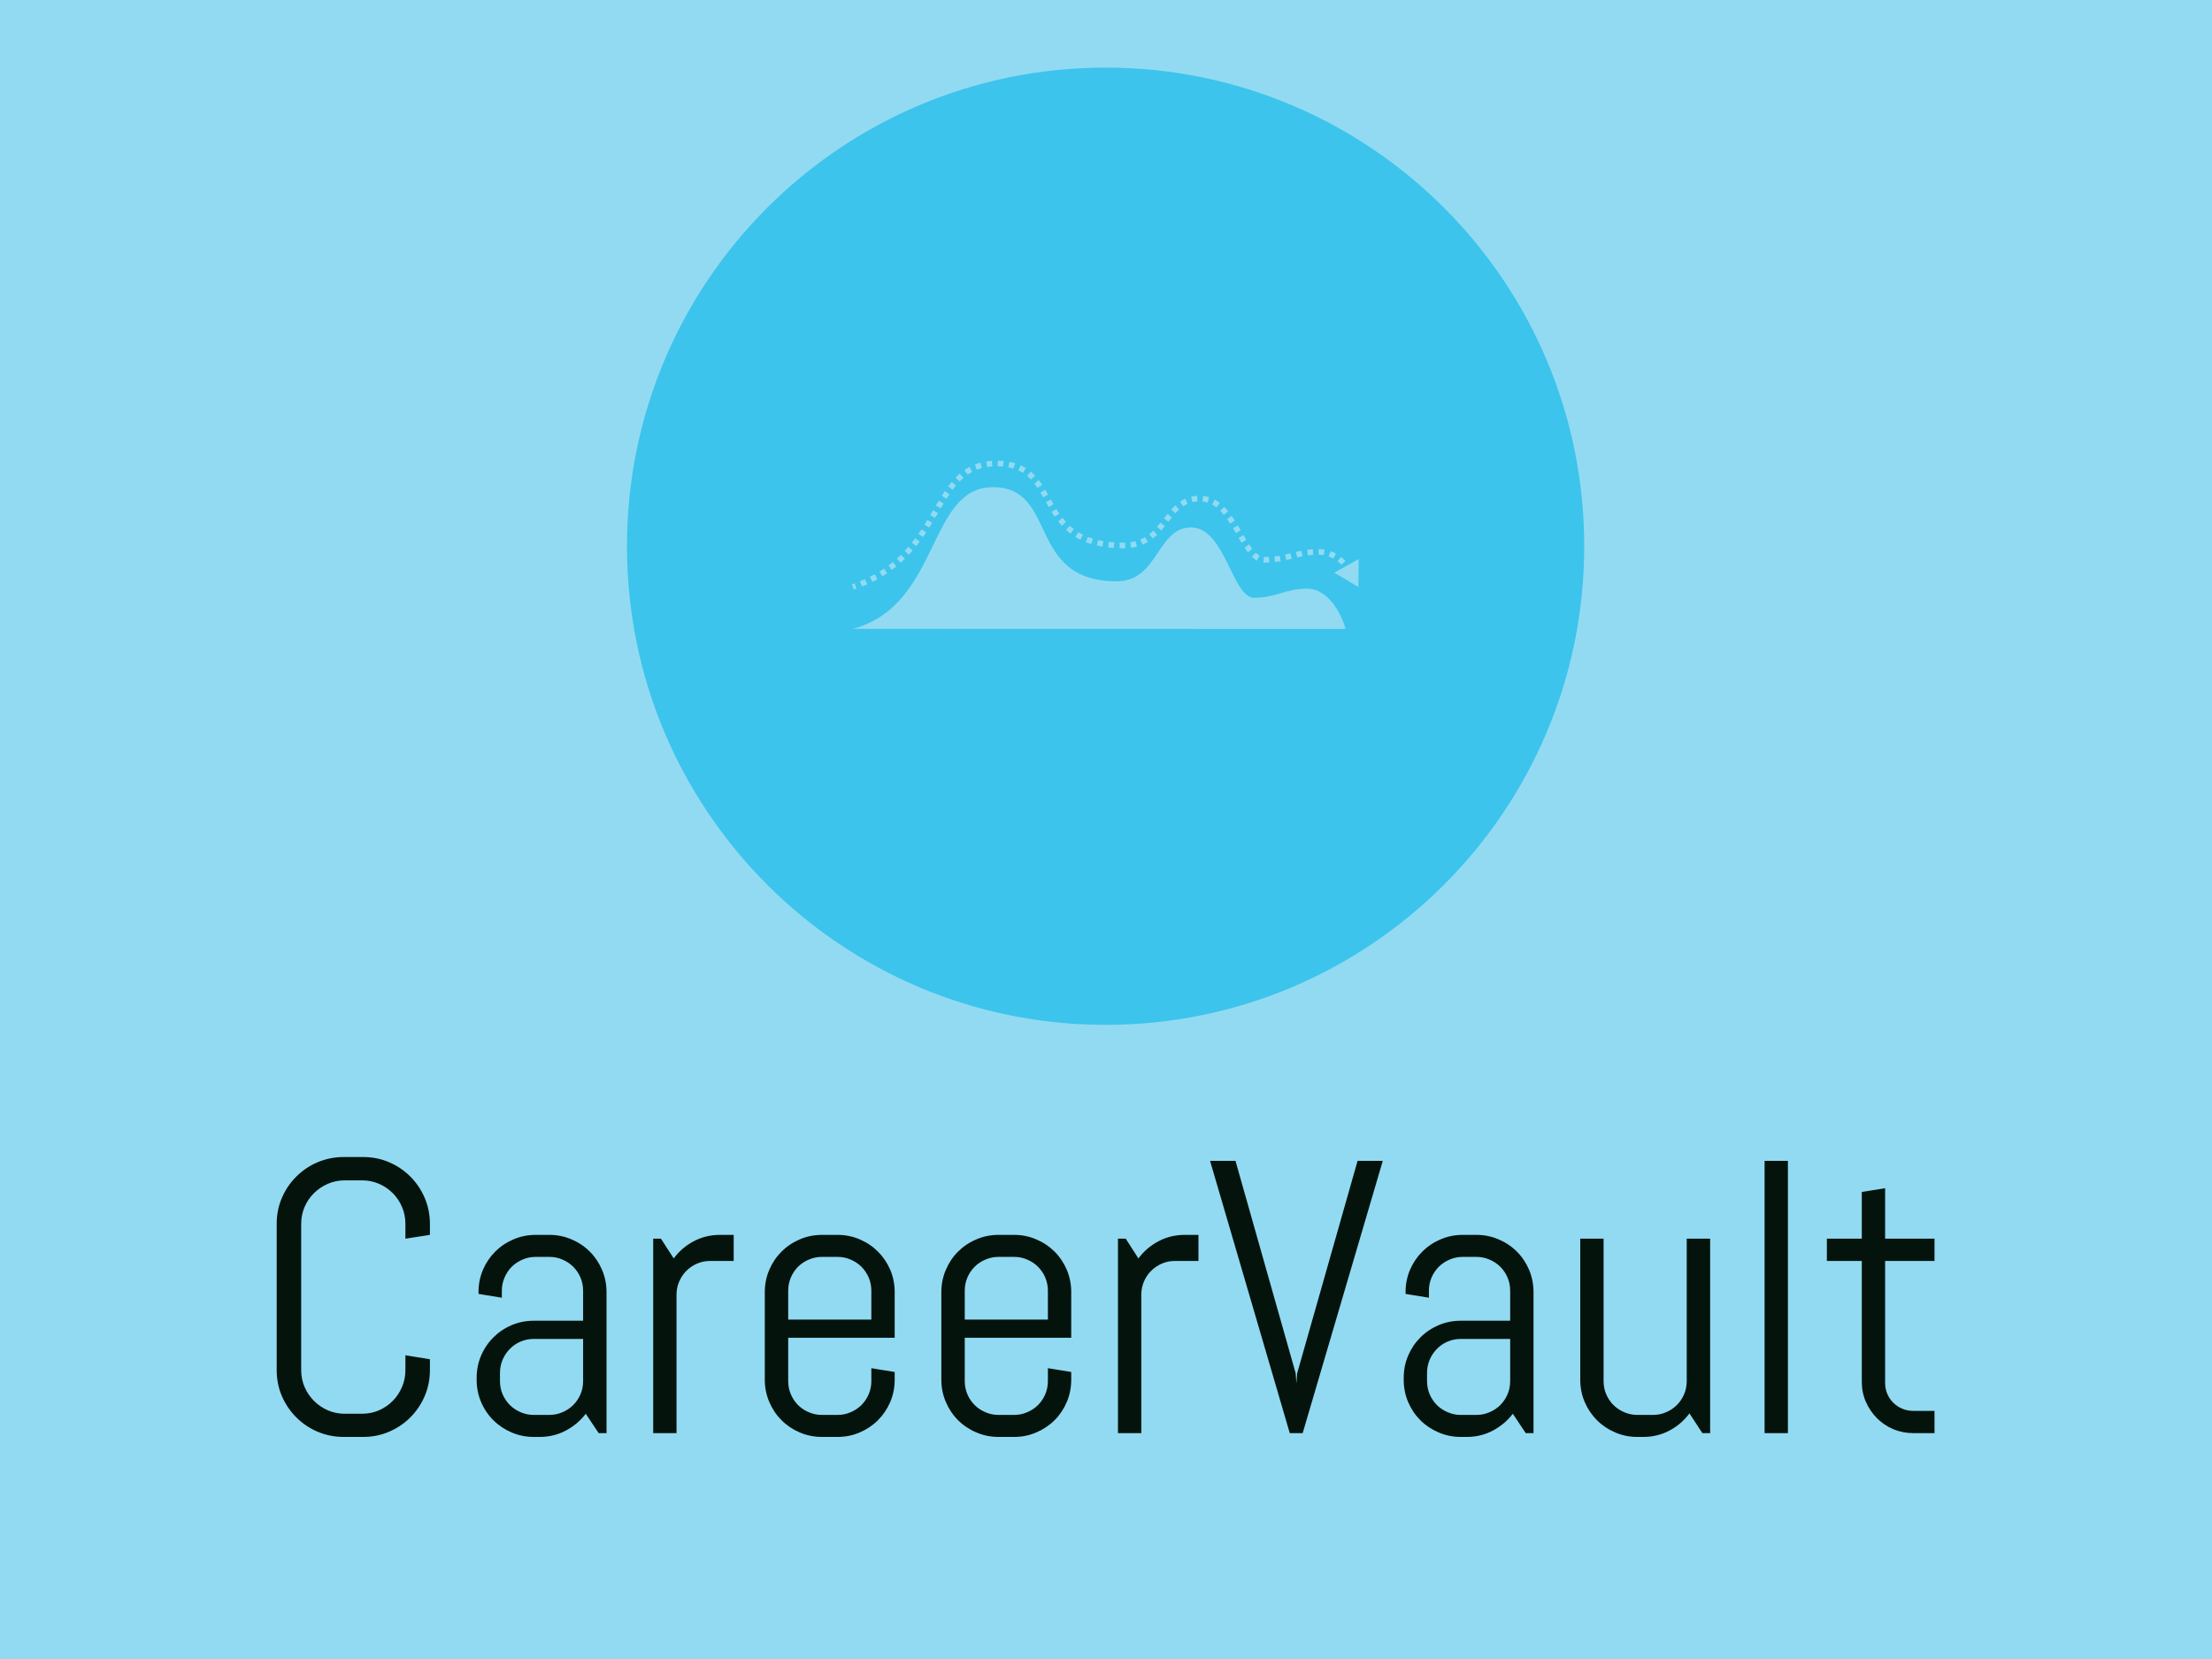
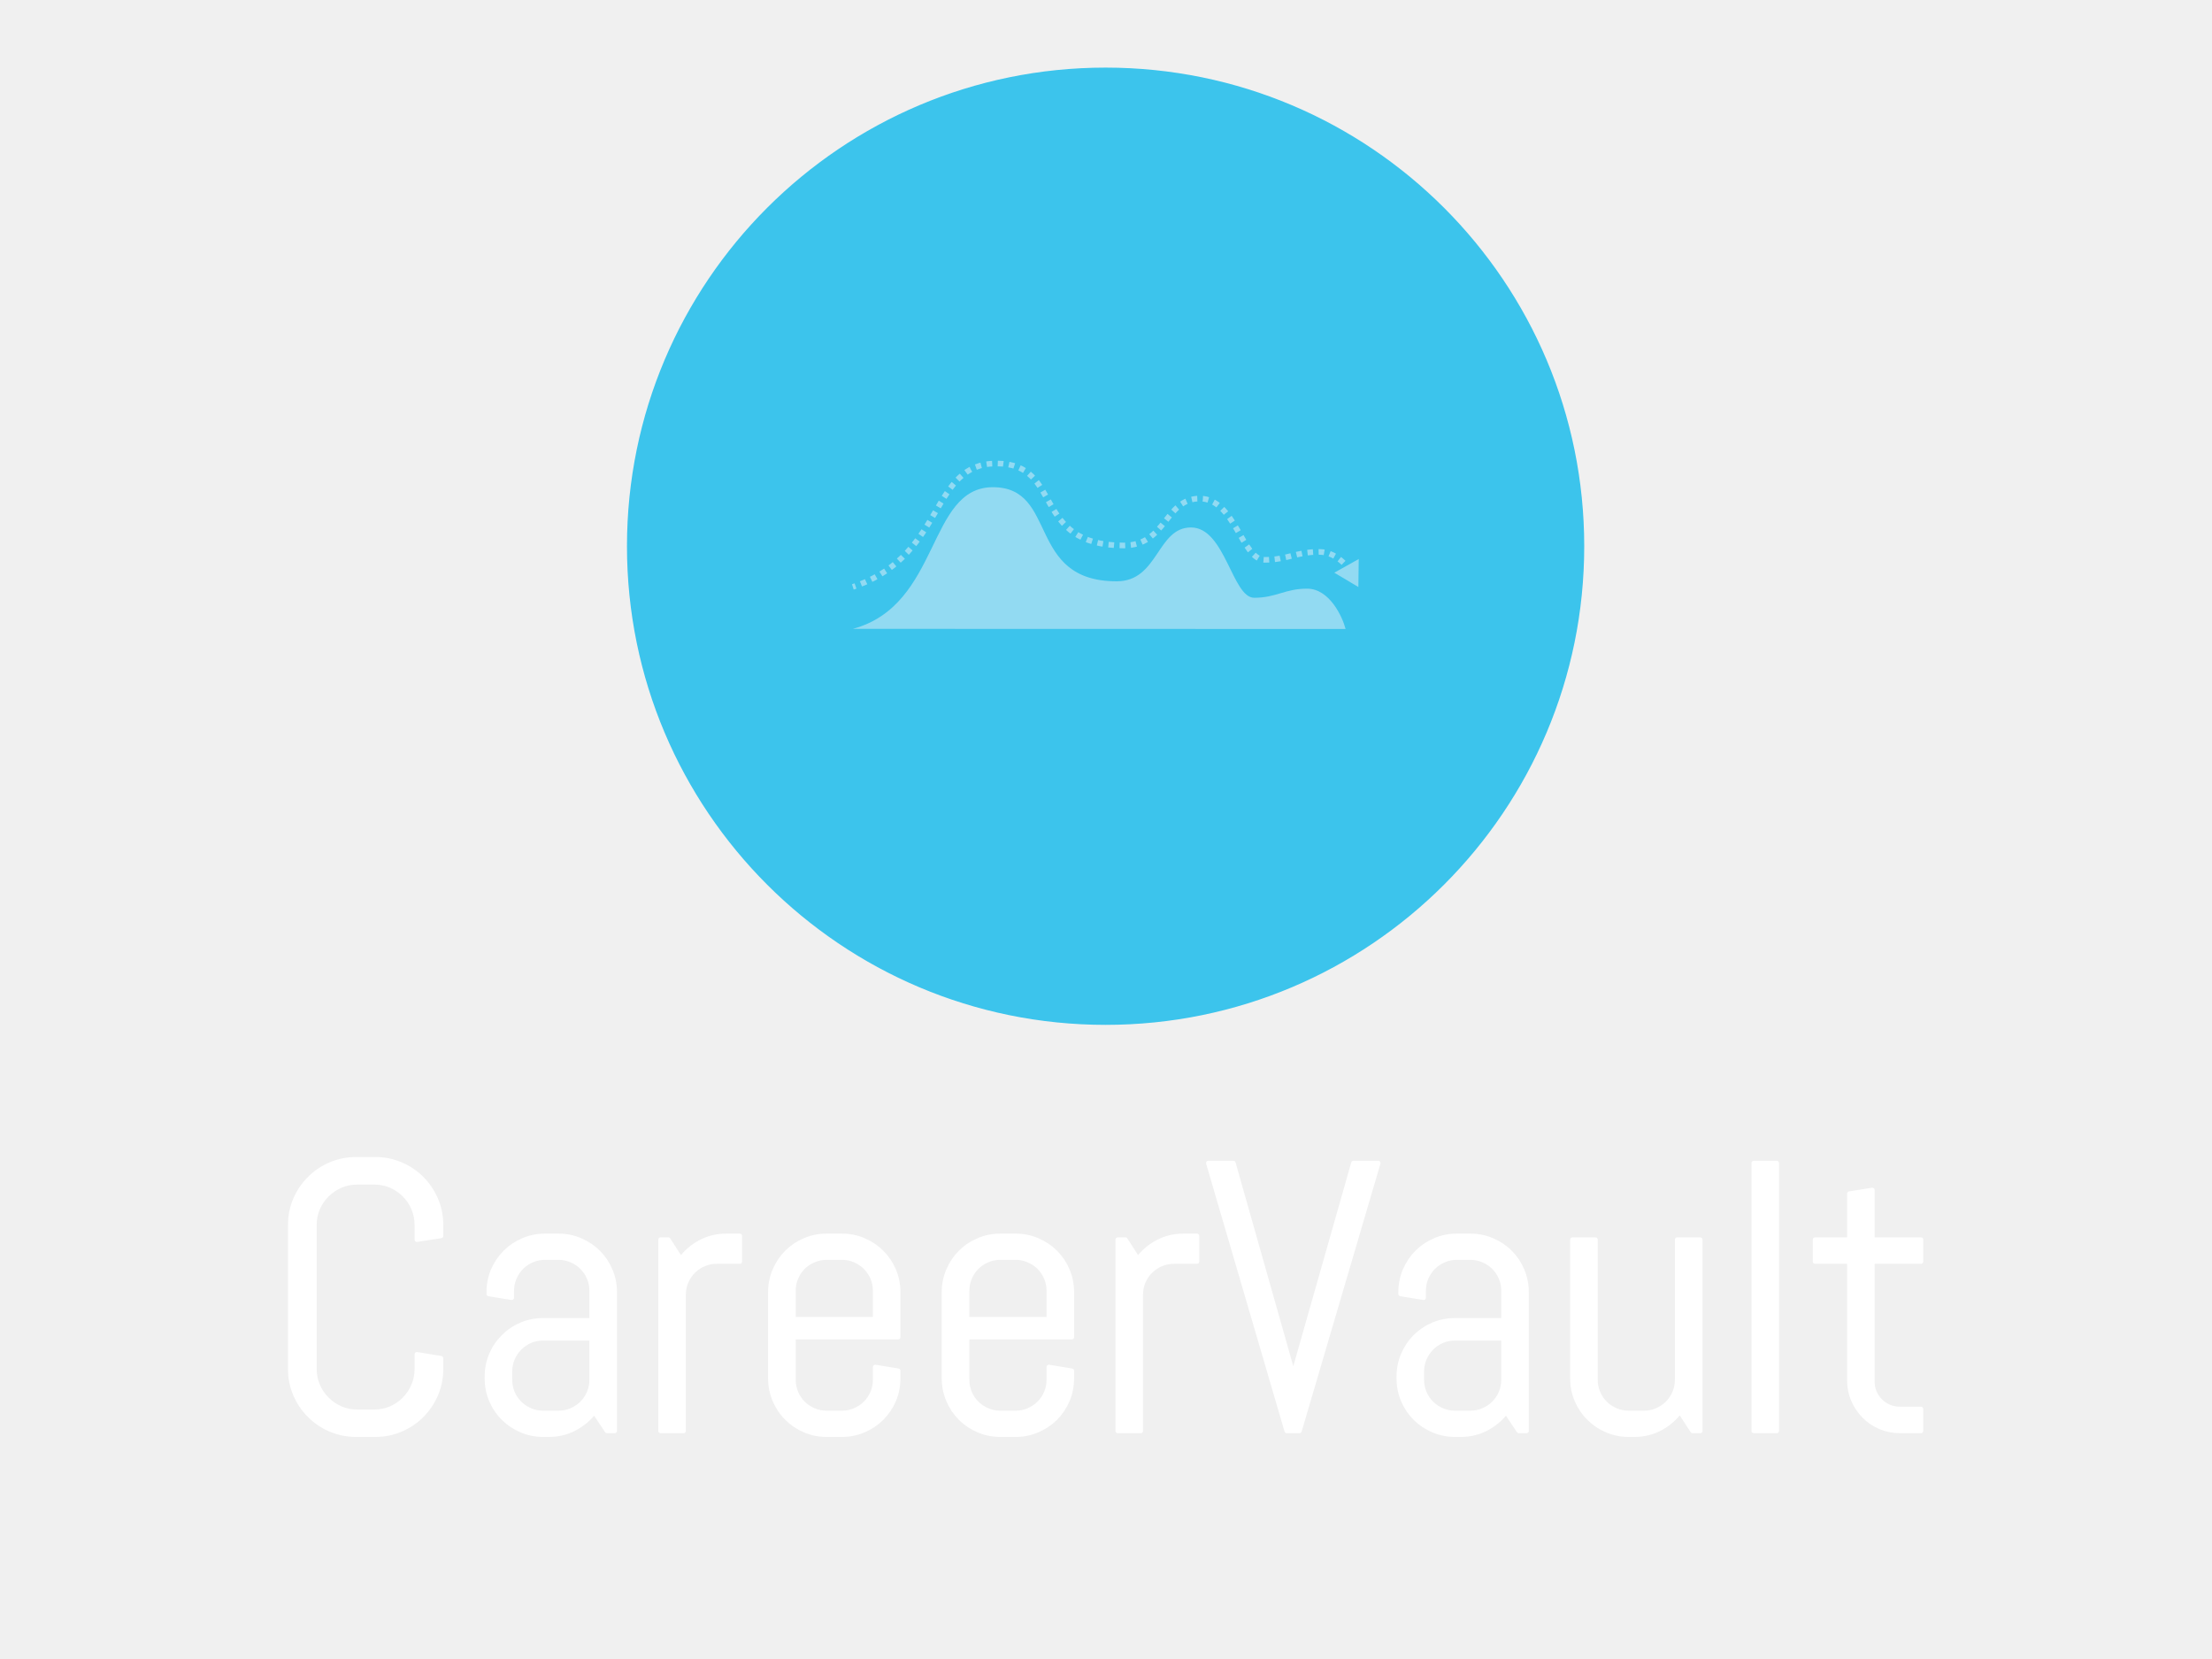
<svg xmlns="http://www.w3.org/2000/svg" version="1.1" width="2000" height="1500" viewBox="0 0 2000 1500">
-   <rect width="2000" height="1500" fill="#92daf2" />
  <g transform="matrix(0.75,0,0,0.75,249.6377,58.90282)">
    <svg viewBox="0 0 270 248" data-background-color="#92daf2" preserveAspectRatio="xMidYMid meet" height="1837" width="2000">
      <g id="tight-bounds" transform="matrix(1,0,0,1,0.06521802,0.4)">
        <svg viewBox="0 0 269.87 247.2" height="247.2" width="269.87">
          <g>
            <svg viewBox="0 0 395.52 362.296" height="247.2" width="269.87">
              <g transform="matrix(1,0,0,1,0,259.8585)">
                <svg viewBox="0 0 395.52 102.437" height="102.437" width="395.52">
                  <g id="textblocktransform">
                    <svg viewBox="0 0 395.52 102.437" height="102.437" width="395.52" id="textblock">
                      <g>
                        <svg viewBox="0 0 395.52 66.766" height="66.766" width="395.52">
                          <g transform="matrix(1,0,0,1,0,0)">
-                             <svg width="395.52" viewBox="3.49 -35.5 213.16 35.99" height="66.766" data-palette-color="#04140c">
-                               <path d="M23.19-8.11L23.19-8.11Q23.19-6.32 22.52-4.76 21.85-3.2 20.68-2.03 19.51-0.85 17.94-0.18 16.38 0.49 14.6 0.49L14.6 0.49 12.11 0.49Q10.33 0.49 8.75-0.18 7.18-0.85 6.01-2.03 4.83-3.2 4.16-4.76 3.49-6.32 3.49-8.11L3.49-8.11 3.49-26.9Q3.49-28.69 4.16-30.25 4.83-31.81 6.01-32.98 7.18-34.16 8.75-34.83 10.33-35.5 12.11-35.5L12.11-35.5 14.6-35.5Q16.38-35.5 17.94-34.83 19.51-34.16 20.68-32.98 21.85-31.81 22.52-30.25 23.19-28.69 23.19-26.9L23.19-26.9 23.19-25.49 20.04-25 20.04-26.9Q20.04-28.08 19.6-29.09 19.17-30.1 18.41-30.86 17.65-31.62 16.64-32.06 15.63-32.5 14.45-32.5L14.45-32.5 12.26-32.5Q11.08-32.5 10.07-32.06 9.06-31.62 8.29-30.86 7.52-30.1 7.08-29.09 6.64-28.08 6.64-26.9L6.64-26.9 6.64-8.11Q6.64-6.93 7.08-5.92 7.52-4.91 8.29-4.14 9.06-3.37 10.07-2.93 11.08-2.49 12.26-2.49L12.26-2.49 14.45-2.49Q15.63-2.49 16.64-2.93 17.65-3.37 18.41-4.14 19.17-4.91 19.6-5.92 20.04-6.93 20.04-8.11L20.04-8.11 20.04-10.01 23.19-9.5 23.19-8.11ZM45.9 0L44.89 0 43.23-2.49Q42.21-1.15 40.67-0.33 39.13 0.49 37.3 0.49L37.3 0.49 36.55 0.49Q35.03 0.49 33.69-0.09 32.35-0.66 31.35-1.66 30.34-2.66 29.77-4 29.2-5.35 29.2-6.86L29.2-6.86 29.2-7.1Q29.2-8.62 29.77-9.96 30.34-11.3 31.35-12.3 32.35-13.31 33.69-13.88 35.03-14.45 36.55-14.45L36.55-14.45 42.89-14.45 42.89-18.31Q42.89-19.21 42.55-20.01 42.21-20.8 41.62-21.39 41.04-21.97 40.24-22.31 39.45-22.66 38.55-22.66L38.55-22.66 36.79-22.66Q35.89-22.66 35.09-22.31 34.3-21.97 33.71-21.39 33.13-20.8 32.79-20.01 32.44-19.21 32.44-18.31L32.44-18.31 32.44-17.41 29.44-17.9 29.44-18.14Q29.44-19.65 30.01-21 30.59-22.34 31.59-23.34 32.59-24.34 33.93-24.91 35.28-25.49 36.79-25.49L36.79-25.49 38.55-25.49Q40.06-25.49 41.4-24.91 42.75-24.34 43.75-23.34 44.75-22.34 45.32-21 45.9-19.65 45.9-18.14L45.9-18.14 45.9 0ZM42.89-6.69L42.89-12.11 36.55-12.11Q35.64-12.11 34.85-11.77 34.06-11.43 33.47-10.83 32.88-10.23 32.54-9.44 32.2-8.64 32.2-7.74L32.2-7.74 32.2-6.69Q32.2-5.79 32.54-4.99 32.88-4.2 33.47-3.61 34.06-3.03 34.85-2.69 35.64-2.34 36.55-2.34L36.55-2.34 38.55-2.34Q39.45-2.34 40.24-2.69 41.04-3.03 41.62-3.61 42.21-4.2 42.55-4.99 42.89-5.79 42.89-6.69L42.89-6.69ZM62.25-22.14L59.25-22.14Q58.34-22.14 57.55-21.8 56.76-21.46 56.17-20.87 55.59-20.29 55.24-19.49 54.9-18.7 54.9-17.8L54.9-17.8 54.9 0 51.9 0 51.9-25 52.9-25 54.54-22.46Q55.56-23.85 57.11-24.67 58.66-25.49 60.49-25.49L60.49-25.49 62.25-25.49 62.25-22.14ZM82.95-6.86L82.95-6.86Q82.95-5.35 82.38-4 81.8-2.66 80.8-1.66 79.8-0.66 78.46-0.09 77.12 0.49 75.6 0.49L75.6 0.49 73.6 0.49Q72.09 0.49 70.74-0.09 69.4-0.66 68.4-1.66 67.4-2.66 66.83-4 66.25-5.35 66.25-6.86L66.25-6.86 66.25-18.14Q66.25-19.65 66.83-21 67.4-22.34 68.4-23.34 69.4-24.34 70.74-24.91 72.09-25.49 73.6-25.49L73.6-25.49 75.6-25.49Q77.12-25.49 78.46-24.91 79.8-24.34 80.8-23.34 81.8-22.34 82.38-21 82.95-19.65 82.95-18.14L82.95-18.14 82.95-12.26 69.26-12.26 69.26-6.69Q69.26-5.79 69.6-4.99 69.94-4.2 70.52-3.61 71.11-3.03 71.9-2.69 72.7-2.34 73.6-2.34L73.6-2.34 75.6-2.34Q76.51-2.34 77.3-2.69 78.09-3.03 78.68-3.61 79.26-4.2 79.61-4.99 79.95-5.79 79.95-6.69L79.95-6.69 79.95-8.35 82.95-7.86 82.95-6.86ZM79.95-14.6L79.95-18.31Q79.95-19.21 79.61-20.01 79.26-20.8 78.68-21.39 78.09-21.97 77.3-22.31 76.51-22.66 75.6-22.66L75.6-22.66 73.6-22.66Q72.7-22.66 71.9-22.31 71.11-21.97 70.52-21.39 69.94-20.8 69.6-20.01 69.26-19.21 69.26-18.31L69.26-18.31 69.26-14.6 79.95-14.6ZM105.65-6.86L105.65-6.86Q105.65-5.35 105.08-4 104.51-2.66 103.51-1.66 102.5-0.66 101.16-0.09 99.82 0.49 98.31 0.49L98.31 0.49 96.3 0.49Q94.79 0.49 93.45-0.09 92.1-0.66 91.1-1.66 90.1-2.66 89.53-4 88.95-5.35 88.95-6.86L88.95-6.86 88.95-18.14Q88.95-19.65 89.53-21 90.1-22.34 91.1-23.34 92.1-24.34 93.45-24.91 94.79-25.49 96.3-25.49L96.3-25.49 98.31-25.49Q99.82-25.49 101.16-24.91 102.5-24.34 103.51-23.34 104.51-22.34 105.08-21 105.65-19.65 105.65-18.14L105.65-18.14 105.65-12.26 91.96-12.26 91.96-6.69Q91.96-5.79 92.3-4.99 92.64-4.2 93.23-3.61 93.81-3.03 94.61-2.69 95.4-2.34 96.3-2.34L96.3-2.34 98.31-2.34Q99.21-2.34 100-2.69 100.8-3.03 101.38-3.61 101.97-4.2 102.31-4.99 102.65-5.79 102.65-6.69L102.65-6.69 102.65-8.35 105.65-7.86 105.65-6.86ZM102.65-14.6L102.65-18.31Q102.65-19.21 102.31-20.01 101.97-20.8 101.38-21.39 100.8-21.97 100-22.31 99.21-22.66 98.31-22.66L98.31-22.66 96.3-22.66Q95.4-22.66 94.61-22.31 93.81-21.97 93.23-21.39 92.64-20.8 92.3-20.01 91.96-19.21 91.96-18.31L91.96-18.31 91.96-14.6 102.65-14.6ZM122.01-22.14L119.01-22.14Q118.1-22.14 117.31-21.8 116.52-21.46 115.93-20.87 115.34-20.29 115-19.49 114.66-18.7 114.66-17.8L114.66-17.8 114.66 0 111.66 0 111.66-25 112.66-25 114.29-22.46Q115.32-23.85 116.87-24.67 118.42-25.49 120.25-25.49L120.25-25.49 122.01-25.49 122.01-22.14ZM126.77-35.01L134.51-7.69 134.6-6.4 134.7-7.69 142.47-35.01 145.71-35.01 135.41 0 133.75 0 123.5-35.01 126.77-35.01ZM165.09 0L164.09 0 162.43-2.49Q161.41-1.15 159.87-0.33 158.33 0.49 156.5 0.49L156.5 0.49 155.74 0.49Q154.23 0.49 152.89-0.09 151.55-0.66 150.54-1.66 149.54-2.66 148.97-4 148.4-5.35 148.4-6.86L148.4-6.86 148.4-7.1Q148.4-8.62 148.97-9.96 149.54-11.3 150.54-12.3 151.55-13.31 152.89-13.88 154.23-14.45 155.74-14.45L155.74-14.45 162.09-14.45 162.09-18.31Q162.09-19.21 161.75-20.01 161.41-20.8 160.82-21.39 160.24-21.97 159.44-22.31 158.65-22.66 157.75-22.66L157.75-22.66 155.99-22.66Q155.09-22.66 154.29-22.31 153.5-21.97 152.91-21.39 152.33-20.8 151.98-20.01 151.64-19.21 151.64-18.31L151.64-18.31 151.64-17.41 148.64-17.9 148.64-18.14Q148.64-19.65 149.21-21 149.79-22.34 150.79-23.34 151.79-24.34 153.13-24.91 154.47-25.49 155.99-25.49L155.99-25.49 157.75-25.49Q159.26-25.49 160.6-24.91 161.95-24.34 162.95-23.34 163.95-22.34 164.52-21 165.09-19.65 165.09-18.14L165.09-18.14 165.09 0ZM162.09-6.69L162.09-12.11 155.74-12.11Q154.84-12.11 154.05-11.77 153.25-11.43 152.67-10.83 152.08-10.23 151.74-9.44 151.4-8.64 151.4-7.74L151.4-7.74 151.4-6.69Q151.4-5.79 151.74-4.99 152.08-4.2 152.67-3.61 153.25-3.03 154.05-2.69 154.84-2.34 155.74-2.34L155.74-2.34 157.75-2.34Q158.65-2.34 159.44-2.69 160.24-3.03 160.82-3.61 161.41-4.2 161.75-4.99 162.09-5.79 162.09-6.69L162.09-6.69ZM187.8 0L186.8 0 185.14-2.54Q184.11-1.15 182.57-0.33 181.03 0.49 179.2 0.49L179.2 0.49 178.45 0.49Q176.93 0.49 175.59-0.09 174.25-0.66 173.25-1.66 172.25-2.66 171.67-4 171.1-5.35 171.1-6.86L171.1-6.86 171.1-25 174.1-25 174.1-6.69Q174.1-5.79 174.44-4.99 174.78-4.2 175.37-3.61 175.96-3.03 176.75-2.69 177.54-2.34 178.45-2.34L178.45-2.34 180.45-2.34Q181.35-2.34 182.15-2.69 182.94-3.03 183.52-3.61 184.11-4.2 184.45-4.99 184.79-5.79 184.79-6.69L184.79-6.69 184.79-25 187.8-25 187.8 0ZM197.8 0L194.8 0 194.8-35.01 197.8-35.01 197.8 0ZM216.65 0L213.92 0Q212.55 0 211.34-0.51 210.13-1.03 209.24-1.93 208.35-2.83 207.82-4.03 207.3-5.22 207.3-6.59L207.3-6.59 207.3-22.14 202.81-22.14 202.81-25 207.3-25 207.3-31.01 210.3-31.49 210.3-25 216.65-25 216.65-22.14 210.3-22.14 210.3-6.45Q210.3-5.69 210.58-5.04 210.86-4.39 211.35-3.91 211.84-3.42 212.5-3.14 213.16-2.86 213.92-2.86L213.92-2.86 216.65-2.86 216.65 0Z" opacity="1" transform="matrix(1,0,0,1,0,0)" fill="#04140c" class="wordmark-text-0" data-fill-palette-color="primary" id="text-0" />
+                             <svg width="395.52" viewBox="3.19 -35.8 213.76 36.59" height="66.766" data-palette-color="#ffffff">
+                               <path d="M23.19-8.11L23.19-8.11Q23.19-6.32 22.52-4.76 21.85-3.2 20.68-2.03 19.51-0.85 17.94-0.18 16.38 0.49 14.6 0.49L14.6 0.49 12.11 0.49Q10.33 0.49 8.75-0.18 7.18-0.85 6.01-2.03 4.83-3.2 4.16-4.76 3.49-6.32 3.49-8.11L3.49-8.11 3.49-26.9Q3.49-28.69 4.16-30.25 4.83-31.81 6.01-32.98 7.18-34.16 8.75-34.83 10.33-35.5 12.11-35.5L12.11-35.5 14.6-35.5Q16.38-35.5 17.94-34.83 19.51-34.16 20.68-32.98 21.85-31.81 22.52-30.25 23.19-28.69 23.19-26.9L23.19-26.9 23.19-25.49 20.04-25 20.04-26.9Q20.04-28.08 19.6-29.09 19.17-30.1 18.41-30.86 17.65-31.62 16.64-32.06 15.63-32.5 14.45-32.5L14.45-32.5 12.26-32.5Q11.08-32.5 10.07-32.06 9.06-31.62 8.29-30.86 7.52-30.1 7.08-29.09 6.64-28.08 6.64-26.9L6.64-26.9 6.64-8.11Q6.64-6.93 7.08-5.92 7.52-4.91 8.29-4.14 9.06-3.37 10.07-2.93 11.08-2.49 12.26-2.49L12.26-2.49 14.45-2.49Q15.63-2.49 16.64-2.93 17.65-3.37 18.41-4.14 19.17-4.91 19.6-5.92 20.04-6.93 20.04-8.11L20.04-8.11 20.04-10.01 23.19-9.5 23.19-8.11ZM45.9 0L44.89 0 43.23-2.49Q42.21-1.15 40.67-0.33 39.13 0.49 37.3 0.49L37.3 0.49 36.55 0.49Q35.03 0.49 33.69-0.09 32.35-0.66 31.35-1.66 30.34-2.66 29.77-4 29.2-5.35 29.2-6.86L29.2-6.86 29.2-7.1Q29.2-8.62 29.77-9.96 30.34-11.3 31.35-12.3 32.35-13.31 33.69-13.88 35.03-14.45 36.55-14.45L36.55-14.45 42.89-14.45 42.89-18.31Q42.89-19.21 42.55-20.01 42.21-20.8 41.62-21.39 41.04-21.97 40.24-22.31 39.45-22.66 38.55-22.66L38.55-22.66 36.79-22.66Q35.89-22.66 35.09-22.31 34.3-21.97 33.71-21.39 33.13-20.8 32.79-20.01 32.44-19.21 32.44-18.31L32.44-18.31 32.44-17.41 29.44-17.9 29.44-18.14Q29.44-19.65 30.01-21 30.59-22.34 31.59-23.34 32.59-24.34 33.93-24.91 35.28-25.49 36.79-25.49L36.79-25.49 38.55-25.49Q40.06-25.49 41.4-24.91 42.75-24.34 43.75-23.34 44.75-22.34 45.32-21 45.9-19.65 45.9-18.14L45.9-18.14 45.9 0ZM42.89-6.69L42.89-12.11 36.55-12.11Q35.64-12.11 34.85-11.77 34.06-11.43 33.47-10.83 32.88-10.23 32.54-9.44 32.2-8.64 32.2-7.74L32.2-7.74 32.2-6.69Q32.2-5.79 32.54-4.99 32.88-4.2 33.47-3.61 34.06-3.03 34.85-2.69 35.64-2.34 36.55-2.34L36.55-2.34 38.55-2.34Q39.45-2.34 40.24-2.69 41.04-3.03 41.62-3.61 42.21-4.2 42.55-4.99 42.89-5.79 42.89-6.69L42.89-6.69ZM62.25-22.14L59.25-22.14Q58.34-22.14 57.55-21.8 56.76-21.46 56.17-20.87 55.59-20.29 55.24-19.49 54.9-18.7 54.9-17.8L54.9-17.8 54.9 0 51.9 0 51.9-25 52.9-25 54.54-22.46Q55.56-23.85 57.11-24.67 58.66-25.49 60.49-25.49L60.49-25.49 62.25-25.49 62.25-22.14ZM82.95-6.86L82.95-6.86Q82.95-5.35 82.38-4 81.8-2.66 80.8-1.66 79.8-0.66 78.46-0.09 77.12 0.49 75.6 0.49L75.6 0.49 73.6 0.49Q72.09 0.49 70.74-0.09 69.4-0.66 68.4-1.66 67.4-2.66 66.83-4 66.25-5.35 66.25-6.86L66.25-6.86 66.25-18.14Q66.25-19.65 66.83-21 67.4-22.34 68.4-23.34 69.4-24.34 70.74-24.91 72.09-25.49 73.6-25.49L73.6-25.49 75.6-25.49Q77.12-25.49 78.46-24.91 79.8-24.34 80.8-23.34 81.8-22.34 82.38-21 82.95-19.65 82.95-18.14L82.95-18.14 82.95-12.26 69.26-12.26 69.26-6.69Q69.26-5.79 69.6-4.99 69.94-4.2 70.52-3.61 71.11-3.03 71.9-2.69 72.7-2.34 73.6-2.34L73.6-2.34 75.6-2.34Q76.51-2.34 77.3-2.69 78.09-3.03 78.68-3.61 79.26-4.2 79.61-4.99 79.95-5.79 79.95-6.69L79.95-6.69 79.95-8.35 82.95-7.86 82.95-6.86ZM79.95-14.6L79.95-18.31Q79.95-19.21 79.61-20.01 79.26-20.8 78.68-21.39 78.09-21.97 77.3-22.31 76.51-22.66 75.6-22.66L75.6-22.66 73.6-22.66Q72.7-22.66 71.9-22.31 71.11-21.97 70.52-21.39 69.94-20.8 69.6-20.01 69.26-19.21 69.26-18.31L69.26-18.31 69.26-14.6 79.95-14.6ZM105.65-6.86L105.65-6.86Q105.65-5.35 105.08-4 104.51-2.66 103.51-1.66 102.5-0.66 101.16-0.09 99.82 0.49 98.31 0.49L98.31 0.49 96.3 0.49Q94.79 0.49 93.45-0.09 92.1-0.66 91.1-1.66 90.1-2.66 89.53-4 88.95-5.35 88.95-6.86L88.95-6.86 88.95-18.14Q88.95-19.65 89.53-21 90.1-22.34 91.1-23.34 92.1-24.34 93.45-24.91 94.79-25.49 96.3-25.49L96.3-25.49 98.31-25.49Q99.82-25.49 101.16-24.91 102.5-24.34 103.51-23.34 104.51-22.34 105.08-21 105.65-19.65 105.65-18.14L105.65-18.14 105.65-12.26 91.96-12.26 91.96-6.69Q91.96-5.79 92.3-4.99 92.64-4.2 93.23-3.61 93.81-3.03 94.61-2.69 95.4-2.34 96.3-2.34L96.3-2.34 98.31-2.34Q99.21-2.34 100-2.69 100.8-3.03 101.38-3.61 101.97-4.2 102.31-4.99 102.65-5.79 102.65-6.69L102.65-6.69 102.65-8.35 105.65-7.86 105.65-6.86ZM102.65-14.6L102.65-18.31Q102.65-19.21 102.31-20.01 101.97-20.8 101.38-21.39 100.8-21.97 100-22.31 99.21-22.66 98.31-22.66L98.31-22.66 96.3-22.66Q95.4-22.66 94.61-22.31 93.81-21.97 93.23-21.39 92.64-20.8 92.3-20.01 91.96-19.21 91.96-18.31L91.96-18.31 91.96-14.6 102.65-14.6ZM122.01-22.14L119.01-22.14Q118.1-22.14 117.31-21.8 116.52-21.46 115.93-20.87 115.34-20.29 115-19.49 114.66-18.7 114.66-17.8L114.66-17.8 114.66 0 111.66 0 111.66-25 112.66-25 114.29-22.46Q115.32-23.85 116.87-24.67 118.42-25.49 120.25-25.49L120.25-25.49 122.01-25.49 122.01-22.14ZM126.77-35.01L134.51-7.69 134.6-6.4 134.7-7.69 142.47-35.01 145.71-35.01 135.41 0 133.75 0 123.5-35.01 126.77-35.01ZM165.09 0L164.09 0 162.43-2.49Q161.41-1.15 159.87-0.33 158.33 0.49 156.5 0.49L156.5 0.49 155.74 0.49Q154.23 0.49 152.89-0.09 151.55-0.66 150.54-1.66 149.54-2.66 148.97-4 148.4-5.35 148.4-6.86L148.4-6.86 148.4-7.1Q148.4-8.62 148.97-9.96 149.54-11.3 150.54-12.3 151.55-13.31 152.89-13.88 154.23-14.45 155.74-14.45L155.74-14.45 162.09-14.45 162.09-18.31Q162.09-19.21 161.75-20.01 161.41-20.8 160.82-21.39 160.24-21.97 159.44-22.31 158.65-22.66 157.75-22.66L157.75-22.66 155.99-22.66Q155.09-22.66 154.29-22.31 153.5-21.97 152.91-21.39 152.33-20.8 151.98-20.01 151.64-19.21 151.64-18.31L151.64-18.31 151.64-17.41 148.64-17.9 148.64-18.14Q148.64-19.65 149.21-21 149.79-22.34 150.79-23.34 151.79-24.34 153.13-24.91 154.47-25.49 155.99-25.49L155.99-25.49 157.75-25.49Q159.26-25.49 160.6-24.91 161.95-24.34 162.95-23.34 163.95-22.34 164.52-21 165.09-19.65 165.09-18.14L165.09-18.14 165.09 0ZM162.09-6.69L162.09-12.11 155.74-12.11Q154.84-12.11 154.05-11.77 153.25-11.43 152.67-10.83 152.08-10.23 151.74-9.44 151.4-8.64 151.4-7.74L151.4-7.74 151.4-6.69Q151.4-5.79 151.74-4.99 152.08-4.2 152.67-3.61 153.25-3.03 154.05-2.69 154.84-2.34 155.74-2.34L155.74-2.34 157.75-2.34Q158.65-2.34 159.44-2.69 160.24-3.03 160.82-3.61 161.41-4.2 161.75-4.99 162.09-5.79 162.09-6.69L162.09-6.69ZM187.8 0L186.8 0 185.14-2.54Q184.11-1.15 182.57-0.33 181.03 0.49 179.2 0.49L179.2 0.49 178.45 0.49Q176.93 0.49 175.59-0.09 174.25-0.66 173.25-1.66 172.25-2.66 171.67-4 171.1-5.35 171.1-6.86L171.1-6.86 171.1-25 174.1-25 174.1-6.69Q174.1-5.79 174.44-4.99 174.78-4.2 175.37-3.61 175.96-3.03 176.75-2.69 177.54-2.34 178.45-2.34L178.45-2.34 180.45-2.34Q181.35-2.34 182.15-2.69 182.94-3.03 183.52-3.61 184.11-4.2 184.45-4.99 184.79-5.79 184.79-6.69L184.79-6.69 184.79-25 187.8-25 187.8 0ZM197.8 0L194.8 0 194.8-35.01 197.8-35.01 197.8 0ZM216.65 0L213.92 0Q212.55 0 211.34-0.51 210.13-1.03 209.24-1.93 208.35-2.83 207.82-4.03 207.3-5.22 207.3-6.59L207.3-6.59 207.3-22.14 202.81-22.14 202.81-25 207.3-25 207.3-31.01 210.3-31.49 210.3-25 216.65-25 216.65-22.14 210.3-22.14 210.3-6.45Q210.3-5.69 210.58-5.04 210.86-4.39 211.35-3.91 211.84-3.42 212.5-3.14 213.16-2.86 213.92-2.86L213.92-2.86 216.65-2.86 216.65 0Z" opacity="1" transform="matrix(1,0,0,1,0,0)" fill="#ffffff" stroke="#ffffff" stroke-width="0.6" stroke-linejoin="round" class="wordmark-text-0" data-fill-palette-color="primary" id="text-0" />
                            </svg>
                          </g>
                        </svg>
                      </g>
                      <g transform="matrix(1,0,0,1,75.54432,82.52725)">
                        <svg viewBox="0 0 244.431 19.91" height="19.91" width="244.431">
                          <g transform="matrix(1,0,0,1,0,0)" />
                        </svg>
                      </g>
                    </svg>
                  </g>
                </svg>
              </g>
              <g transform="matrix(1,0,0,1,83.59249,0)">
                <svg viewBox="0 0 228.335 228.335" height="228.335" width="228.335">
                  <g>
                    <svg />
                  </g>
                  <g id="icon-0">
                    <svg viewBox="0 0 228.335 228.335" height="228.335" width="228.335">
                      <g>
                        <path d="M0 114.168c0-63.053 51.115-114.168 114.168-114.168 63.053 0 114.168 51.115 114.167 114.168 0 63.053-51.115 114.168-114.167 114.167-63.053 0-114.168-51.115-114.168-114.167zM114.168 222.314c59.728 0 108.147-48.419 108.146-108.146 0-59.728-48.419-108.147-108.146-108.147-59.728 0-108.147 48.419-108.147 108.147 0 59.728 48.419 108.147 108.147 108.146z" data-fill-palette-color="accent" fill="#3cc4ec" stroke="transparent" />
                        <ellipse rx="113.026" ry="113.026" cx="114.168" cy="114.168" fill="#3cc4ec" stroke="transparent" stroke-width="0" fill-opacity="1" data-fill-palette-color="accent" />
                      </g>
                      <g transform="matrix(1,0,0,1,47.17797,47.17797)">
                        <svg viewBox="0 0 133.979 133.979" height="133.979" width="133.979">
                          <g>
                            <svg version="1.1" x="0" y="0" viewBox="0 0 100 100" enable-background="new 0 0 100 100" xml:space="preserve" height="133.979" width="133.979" class="icon-dxe-0" data-fill-palette-color="quaternary" id="dxe-0">
                              <g fill="#92daf2" data-fill-palette-color="quaternary">
                                <g fill="#92daf2" data-fill-palette-color="quaternary">
                                  <path d="M92.727 64.732C92.149 62.505 89.838 57.553 85.883 57.553 81.93 57.553 80.381 59.176 76.457 59.176 72.535 59.176 71.289 46.657 65.207 46.657S59.43 56.244 51.978 56.244C35.833 56.244 41.64 39.49 29.933 39.49S20.668 60.5 5 64.71" fill="#92daf2" data-fill-palette-color="quaternary" />
                                </g>
                                <g fill="#92daf2" data-fill-palette-color="quaternary">
                                  <g fill="#92daf2" data-fill-palette-color="quaternary">
                                    <g fill="#92daf2" data-fill-palette-color="quaternary">
                                      <path fill="none" stroke="#92daf2" stroke-miterlimit="10" d="M93.336 54.078A10 10 0 0 0 93.027 53.685" />
                                      <path fill="none" stroke="#92daf2" stroke-miterlimit="10" stroke-dasharray="0.994,0.994" d="M92.358 52.953C91.232 51.847 89.77 51.006 87.98 51.006 83.923 51.006 82.334 52.42 78.31 52.42 74.285 52.42 73.005 41.512 66.767 41.512S60.839 49.866 53.197 49.866C36.633 49.866 42.592 35.267 30.58 35.267 18.803 35.267 21.553 51.039 5.944 56.905" />
                                      <path fill="none" stroke="#92daf2" stroke-miterlimit="10" d="M5.475 57.077C5.318 57.132 5.16 57.187 5 57.24" />
                                      <g fill="#92daf2" data-fill-palette-color="quaternary">
                                        <polygon points="95.067,52.274 95,57.26 90.717,54.709      " fill="#92daf2" data-fill-palette-color="quaternary" />
                                      </g>
                                    </g>
                                  </g>
                                </g>
                              </g>
                            </svg>
                          </g>
                        </svg>
                      </g>
                    </svg>
                  </g>
                </svg>
              </g>
              <g />
            </svg>
          </g>
          <defs />
        </svg>
        <rect width="269.87" height="247.2" fill="none" stroke="none" visibility="hidden" />
      </g>
    </svg>
  </g>
</svg>
